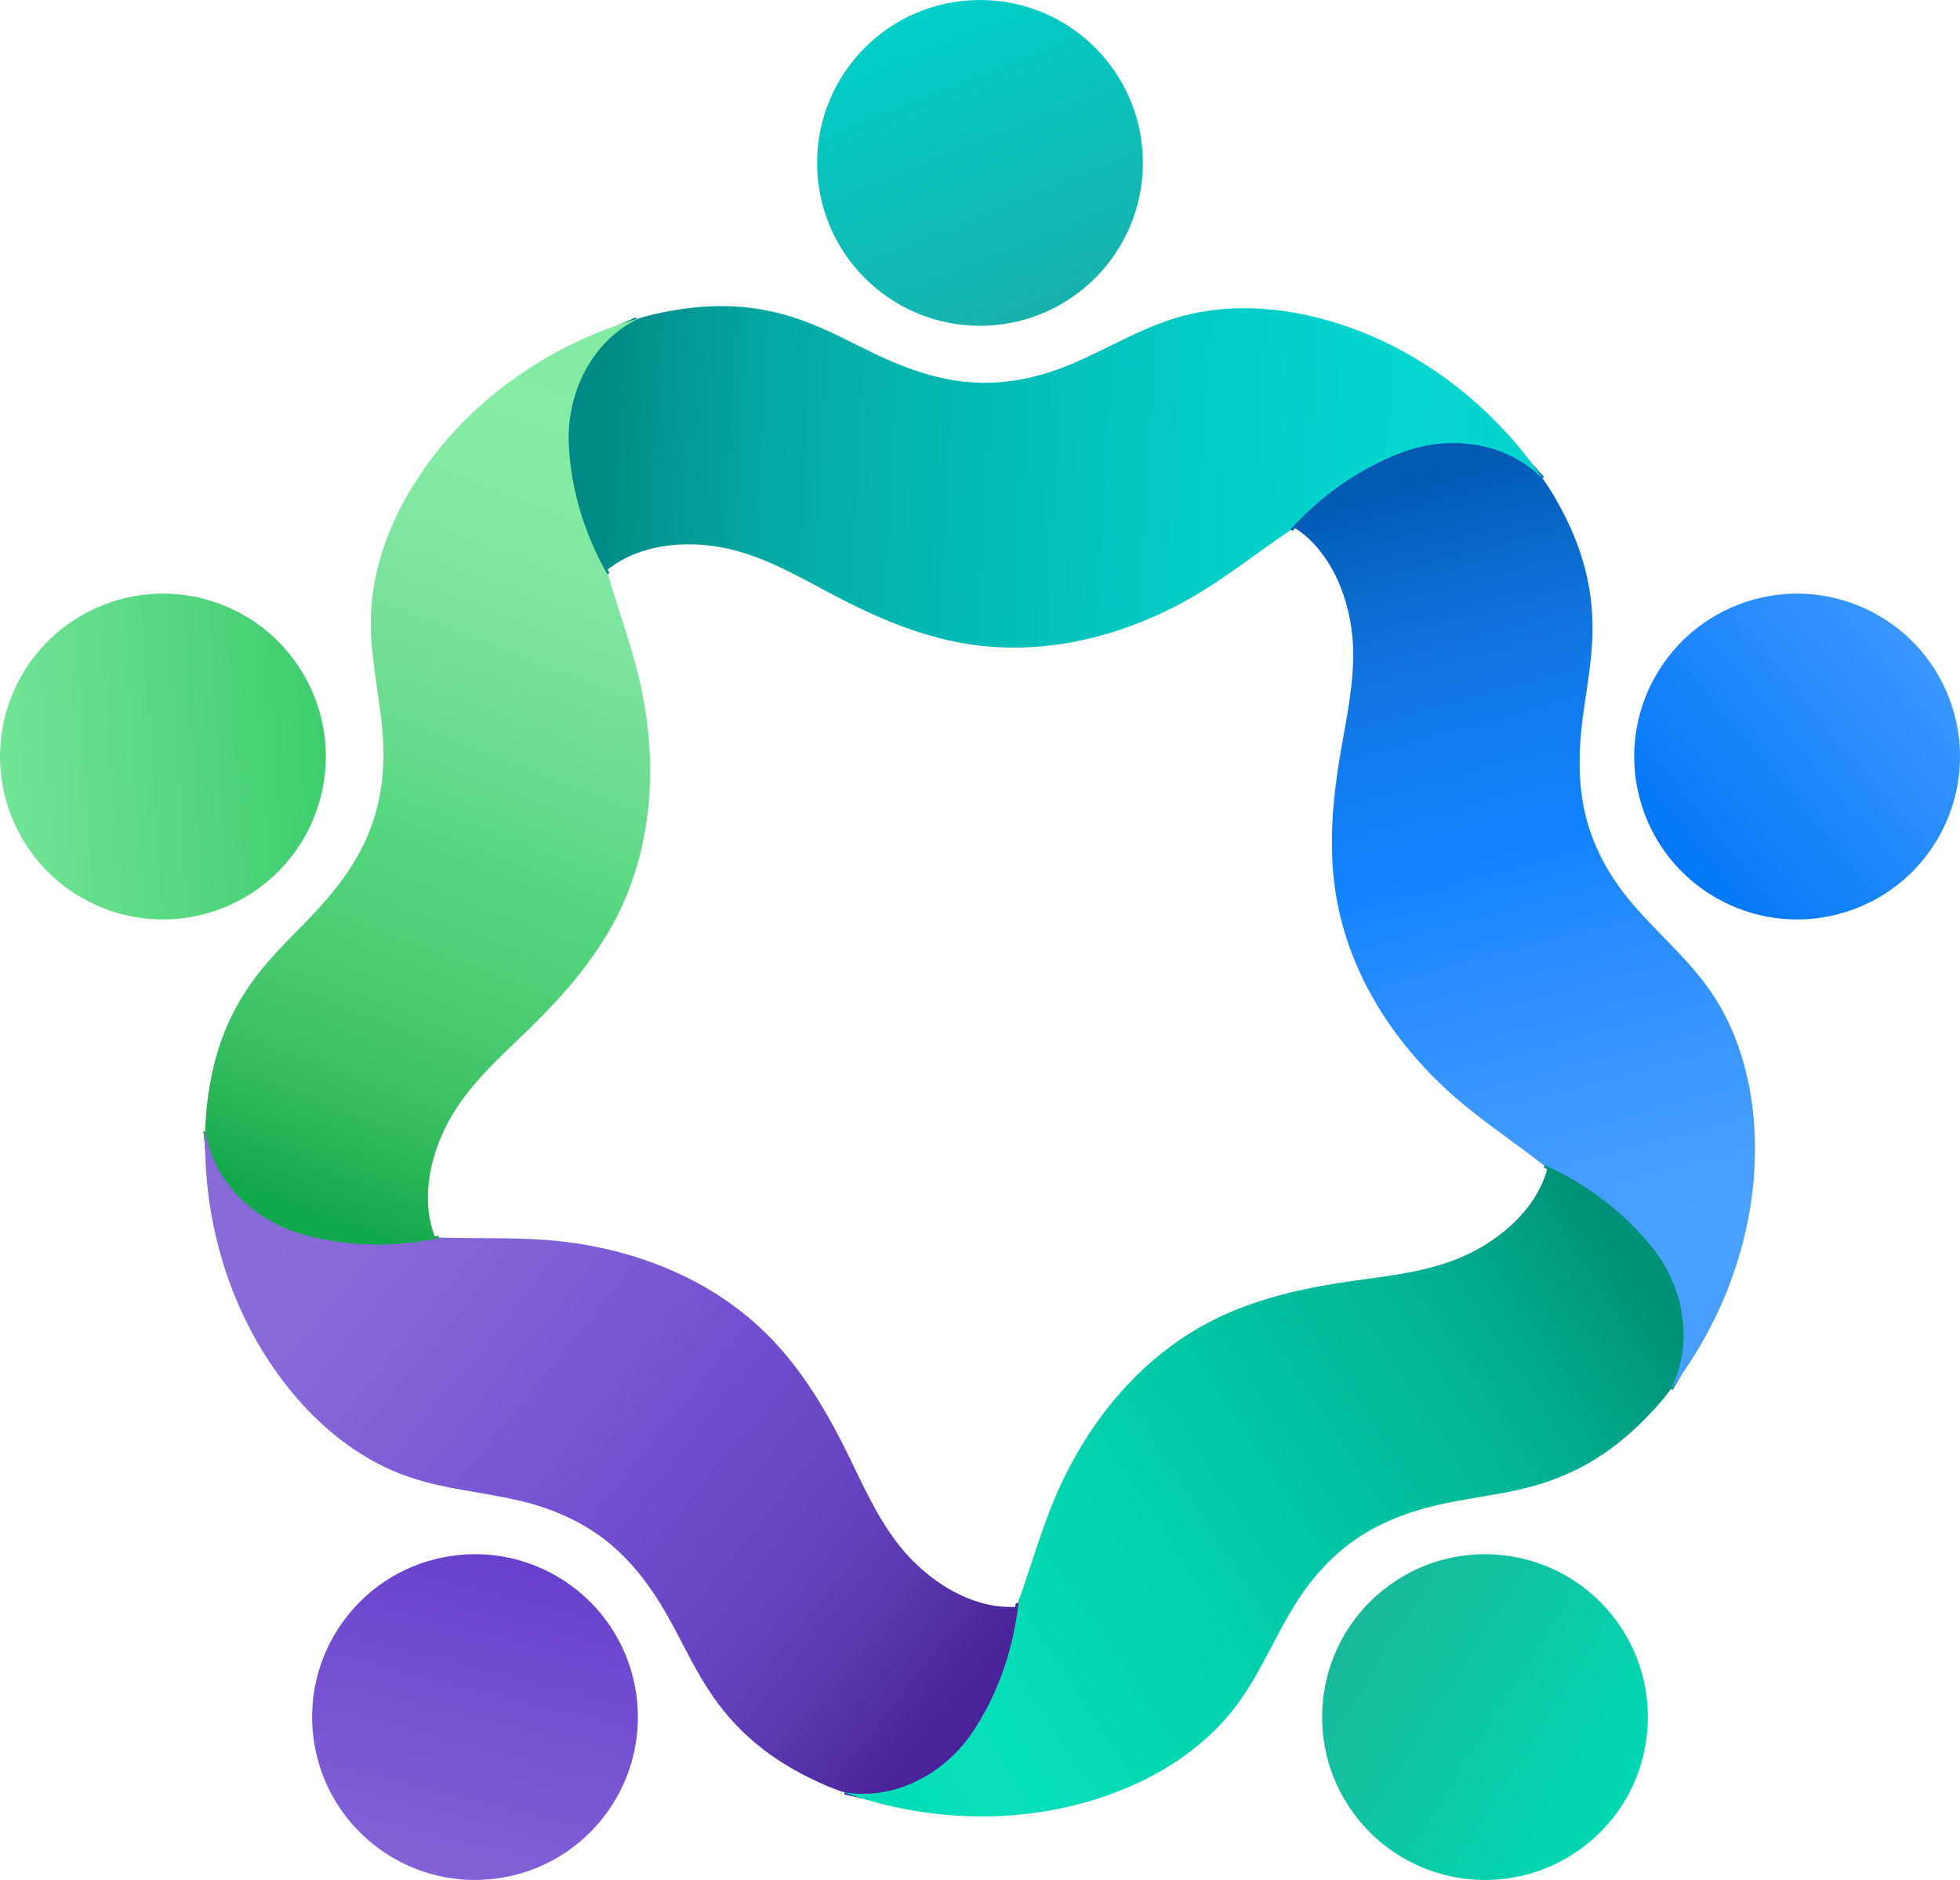
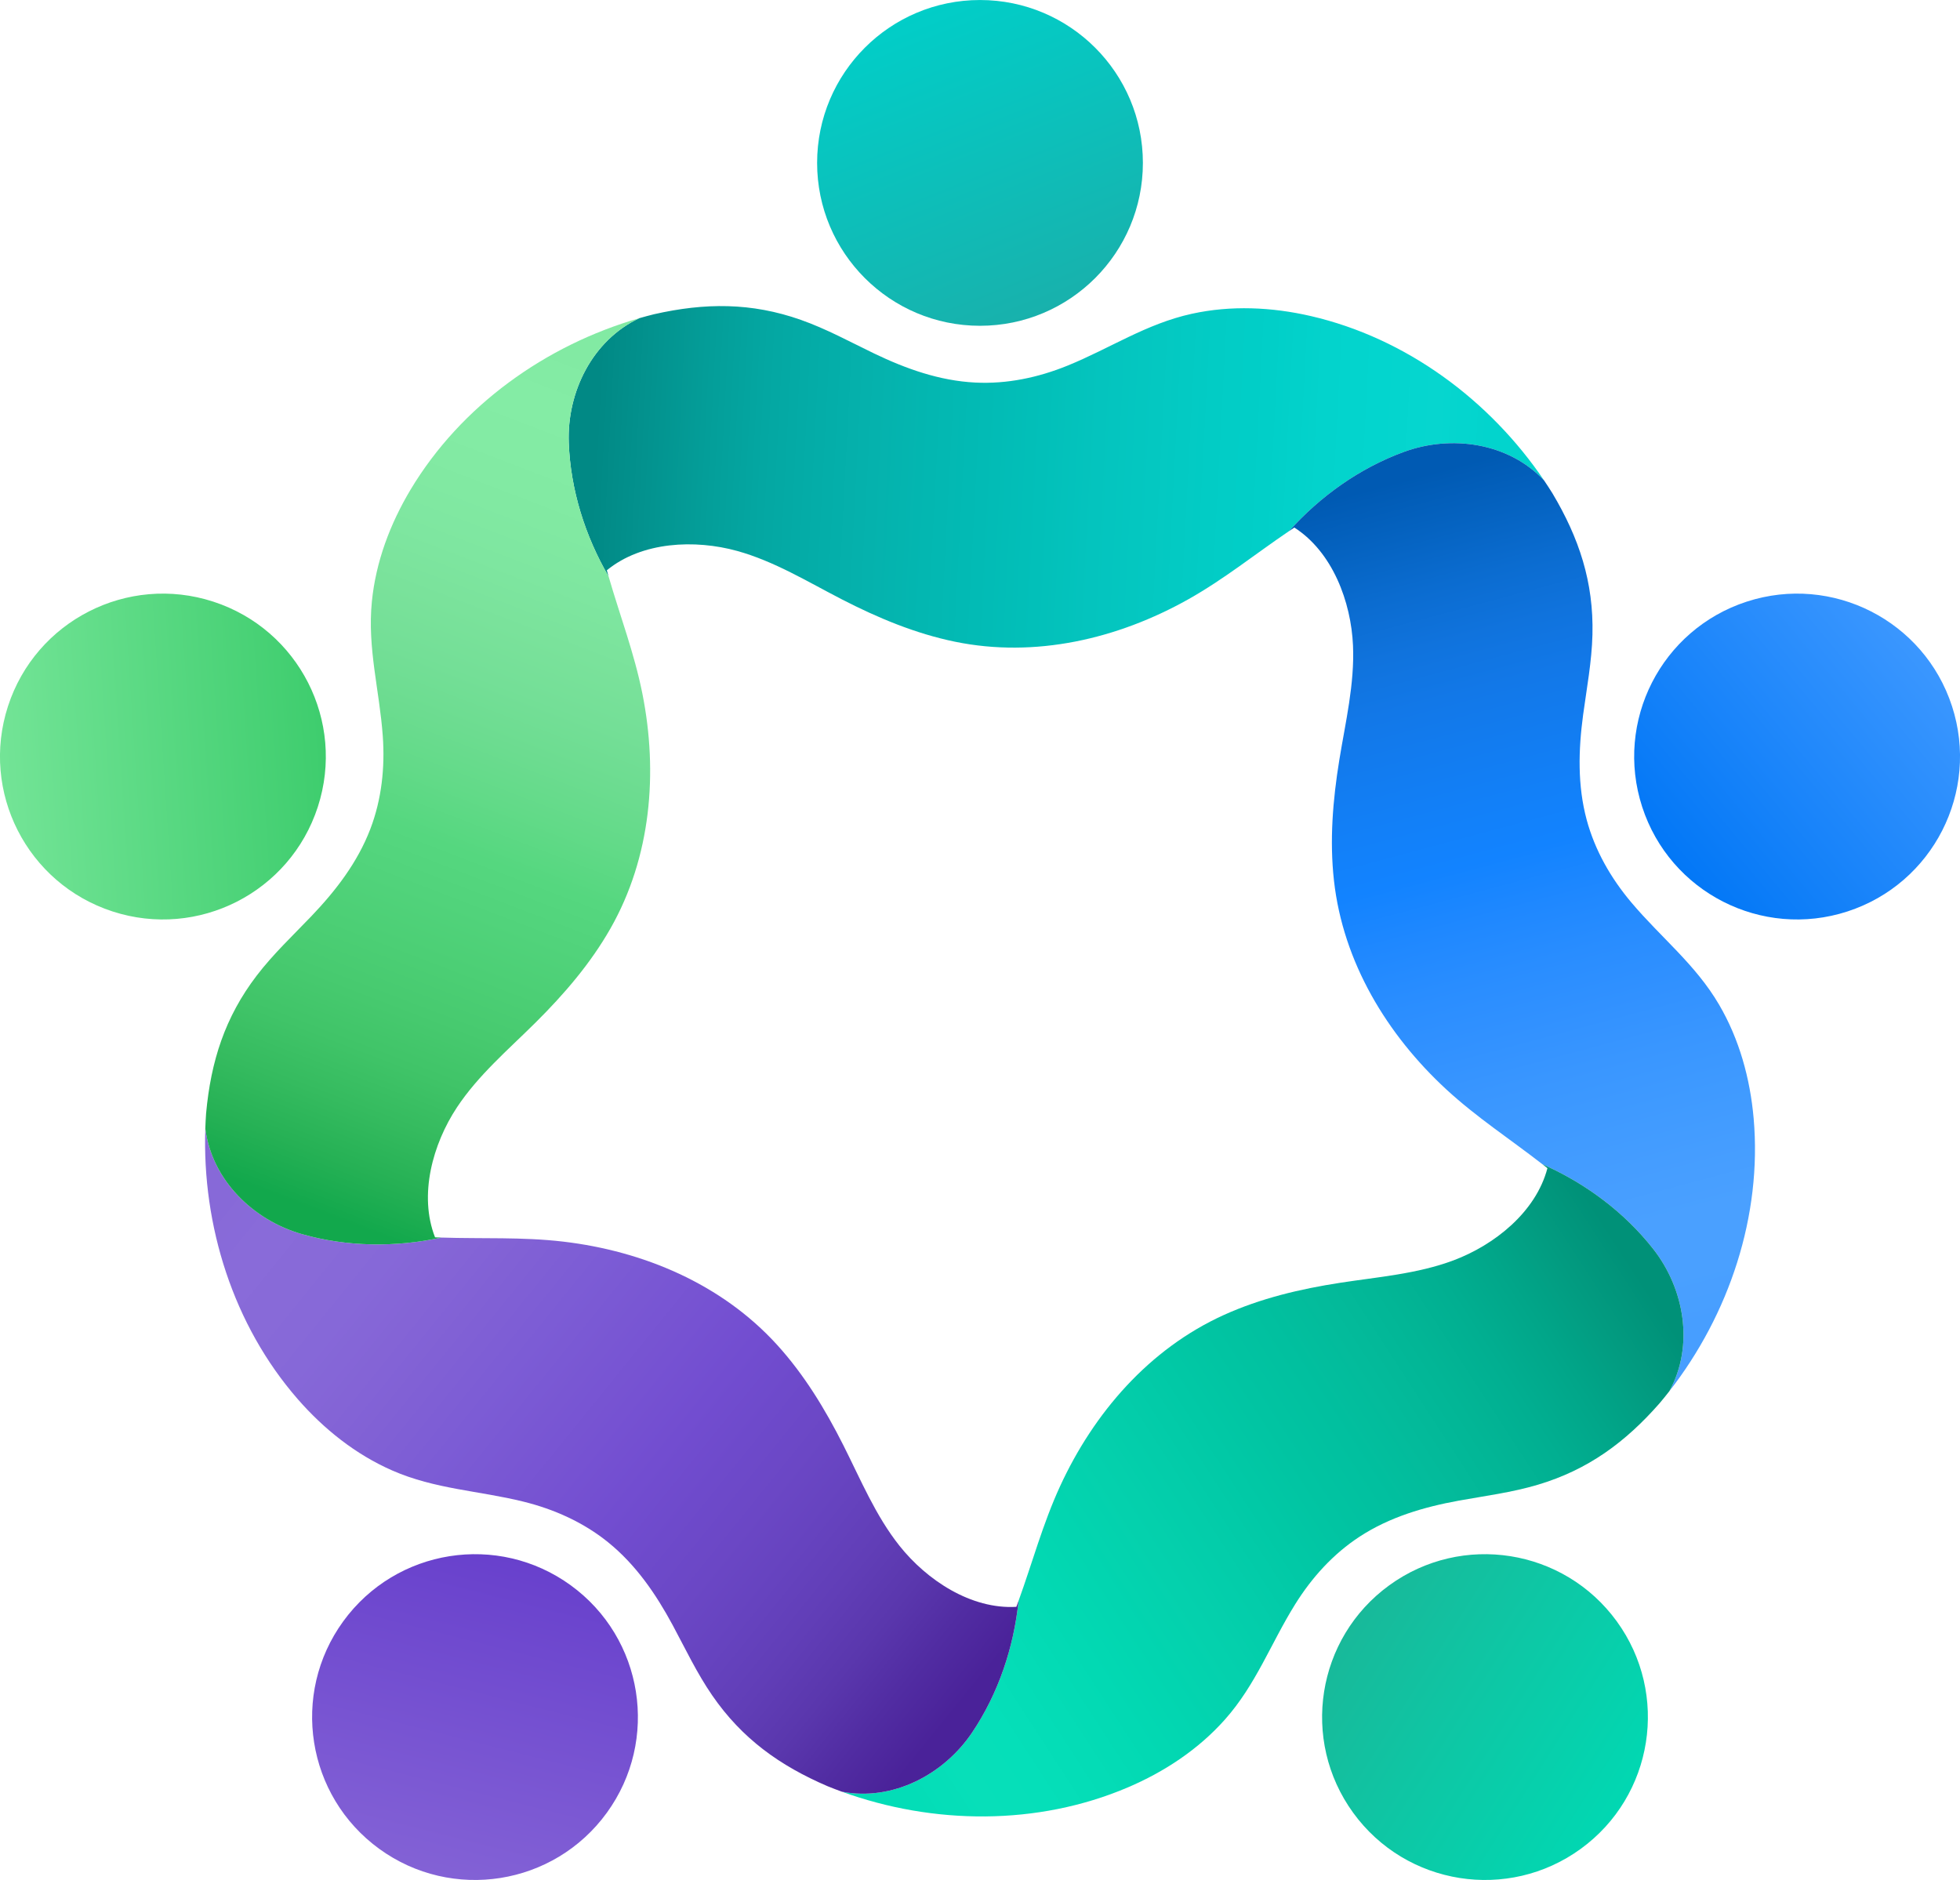
<svg xmlns="http://www.w3.org/2000/svg" viewBox="21.64 15 705.72 676.92" width="705.72" height="676.92" role="img" aria-label="Balsm - five identical ribbons joined in a symmetric ring">
  <defs>
    <path id="ribbon" d="M251.822 129.569C234.907 137.543 225.750 156.190 226.430 174.439C227.058 191.333 232.291 207.950 240.775 222.571C240.561 221.828 240.349 221.084 240.141 220.338C252.798 209.967 271.892 209.180 287.050 213.373C300.470 217.096 312.460 224.481 324.756 230.808C337.680 237.458 351.179 243.121 365.484 246.059C394.382 251.996 424.070 245.067 449.488 230.795C462.428 223.522 473.601 214.479 485.754 206.245C497.038 193.657 511.224 183.546 527.097 177.728C544.243 171.443 564.806 174.389 577.618 188.012C557.997 158.993 527.880 136.693 493.532 128.783C479.520 125.567 464.883 124.887 450.776 127.980C434.356 131.571 421.268 140.460 406.004 146.658C395.451 150.950 384.177 153.329 372.750 152.747C359.914 152.087 347.877 147.802 336.387 142.279C327.659 138.072 319.135 133.396 309.972 130.166C292.146 123.879 275.435 123.998 257.162 128.139C255.374 128.582 253.594 129.059 251.822 129.569Z" />
-     <path id="seam" d="M250.544 129.302L248.453 130.272L246.297 131.188L244.124 132.131L241.979 133.179L239.921 134.394L238.023 135.827L236.355 137.505L234.827 139.305L233.392 141.178L232.050 143.116L230.802 145.115L229.649 147.171L228.591 149.278L227.629 151.433L226.763 153.629L225.995 155.863L225.324 158.131L224.752 160.426L224.278 162.746L223.906 165.086L223.633 167.441L223.463 169.806L223.396 172.178L223.431 174.533L223.535 176.686L223.685 178.816L223.882 180.942L224.124 183.062L224.411 185.176L224.743 187.283L225.119 189.381L225.538 191.471L226.000 193.552L226.504 195.623L227.050 197.684L227.637 199.733L228.264 201.770L228.932 203.794L229.638 205.805L230.383 207.802L231.173 209.781L232.144 211.683L233.301 213.495L234.576 215.237L235.904 216.936L237.221 218.622L238.467 220.330L239.578 222.092L240.976 221.315L240.073 219.456L239.370 217.504L238.807 215.494L238.324 213.461L237.858 211.439L237.345 209.454L236.719 207.528L235.984 205.650L235.279 203.762L234.612 201.861L233.981 199.948L233.389 198.024L232.835 196.089L232.320 194.145L231.844 192.192L231.409 190.231L231.014 188.262L230.660 186.287L230.348 184.305L230.077 182.318L229.850 180.326L229.665 178.329L229.524 176.330L229.428 174.346L229.395 172.218L229.456 170.107L229.607 168.001L229.850 165.903L230.182 163.818L230.603 161.752L231.113 159.708L231.710 157.691L232.393 155.705L233.161 153.756L234.013 151.848L234.948 149.985L235.965 148.172L237.063 146.413L238.241 144.711L239.497 143.073L240.831 141.501L242.194 139.952L243.493 138.315L244.798 136.624L246.179 134.940L247.694 133.335L249.386 131.896L251.302 130.711Z" />
    <circle id="head" cx="374.5" cy="73.655" r="58.65" />
    <linearGradient id="ribbon-axis" gradientUnits="userSpaceOnUse" x1="236.232" y1="170.556" x2="557.445" y2="187.401" />
    <linearGradient id="gradient-aqua" href="#ribbon-axis">
      <stop offset="0" stop-color="#018985" />
      <stop offset="0.062" stop-color="#03938F" />
      <stop offset="0.125" stop-color="#049E99" />
      <stop offset="0.188" stop-color="#04A7A2" />
      <stop offset="0.25" stop-color="#04ADA8" />
      <stop offset="0.312" stop-color="#05B2AD" />
      <stop offset="0.375" stop-color="#03B7B1" />
      <stop offset="0.435" stop-color="#02BBB5" />
      <stop offset="0.5" stop-color="#02C0B9" />
      <stop offset="0.562" stop-color="#04C4BE" />
      <stop offset="0.625" stop-color="#04C8C1" />
      <stop offset="0.688" stop-color="#02CCC5" />
      <stop offset="0.75" stop-color="#01CFC8" />
      <stop offset="0.812" stop-color="#03D3CC" />
      <stop offset="0.875" stop-color="#03D5CE" />
      <stop offset="0.938" stop-color="#06D6CF" />
      <stop offset="1" stop-color="#02D4CD" />
    </linearGradient>
    <linearGradient id="gradient-blue" href="#ribbon-axis">
      <stop offset="0" stop-color="#005AB3" />
      <stop offset="0.062" stop-color="#0563C1" />
      <stop offset="0.125" stop-color="#0B6CD0" />
      <stop offset="0.188" stop-color="#1073DD" />
      <stop offset="0.25" stop-color="#1278E8" />
      <stop offset="0.312" stop-color="#127CF0" />
      <stop offset="0.375" stop-color="#1280F8" />
      <stop offset="0.435" stop-color="#1283FF" />
      <stop offset="0.5" stop-color="#1F88FF" />
      <stop offset="0.562" stop-color="#298DFF" />
      <stop offset="0.625" stop-color="#3191FF" />
      <stop offset="0.688" stop-color="#3996FF" />
      <stop offset="0.75" stop-color="#3F9AFF" />
      <stop offset="0.812" stop-color="#459DFF" />
      <stop offset="0.875" stop-color="#4AA0FF" />
      <stop offset="0.938" stop-color="#4AA0FF" />
      <stop offset="1" stop-color="#479EFF" />
    </linearGradient>
    <linearGradient id="gradient-emerald" href="#ribbon-axis">
      <stop offset="0" stop-color="#009178" />
      <stop offset="0.062" stop-color="#029B80" />
      <stop offset="0.125" stop-color="#01A689" />
      <stop offset="0.188" stop-color="#01AF91" />
      <stop offset="0.25" stop-color="#02B696" />
      <stop offset="0.312" stop-color="#03BB9B" />
      <stop offset="0.375" stop-color="#01C09F" />
      <stop offset="0.435" stop-color="#01C4A2" />
      <stop offset="0.5" stop-color="#01C9A6" />
      <stop offset="0.562" stop-color="#03CDAA" />
      <stop offset="0.625" stop-color="#04D1AD" />
      <stop offset="0.688" stop-color="#02D5B0" />
      <stop offset="0.75" stop-color="#02D9B3" />
      <stop offset="0.812" stop-color="#04DCB6" />
      <stop offset="0.875" stop-color="#05DFB9" />
      <stop offset="0.938" stop-color="#07DFB9" />
      <stop offset="1" stop-color="#03DDB7" />
    </linearGradient>
    <linearGradient id="gradient-violet" href="#ribbon-axis">
      <stop offset="0" stop-color="#4A2299" />
      <stop offset="0.062" stop-color="#512CA2" />
      <stop offset="0.125" stop-color="#5A37AD" />
      <stop offset="0.188" stop-color="#613EB7" />
      <stop offset="0.25" stop-color="#6643BF" />
      <stop offset="0.312" stop-color="#6B47C5" />
      <stop offset="0.375" stop-color="#6E4ACB" />
      <stop offset="0.435" stop-color="#724DD0" />
      <stop offset="0.5" stop-color="#7652D2" />
      <stop offset="0.562" stop-color="#7957D3" />
      <stop offset="0.625" stop-color="#7C5CD5" />
      <stop offset="0.688" stop-color="#8060D5" />
      <stop offset="0.75" stop-color="#8464D6" />
      <stop offset="0.812" stop-color="#8668D8" />
      <stop offset="0.875" stop-color="#886AD8" />
      <stop offset="0.938" stop-color="#896BD9" />
      <stop offset="1" stop-color="#8769D8" />
    </linearGradient>
    <linearGradient id="gradient-mint" href="#ribbon-axis">
      <stop offset="0" stop-color="#12A84C" />
      <stop offset="0.062" stop-color="#26B155" />
      <stop offset="0.125" stop-color="#35BB5F" />
      <stop offset="0.188" stop-color="#40C468" />
      <stop offset="0.25" stop-color="#47CA6F" />
      <stop offset="0.312" stop-color="#4CCF75" />
      <stop offset="0.375" stop-color="#51D37B" />
      <stop offset="0.435" stop-color="#55D77F" />
      <stop offset="0.5" stop-color="#62DA88" />
      <stop offset="0.562" stop-color="#6CDC90" />
      <stop offset="0.625" stop-color="#74DF97" />
      <stop offset="0.688" stop-color="#7AE29B" />
      <stop offset="0.75" stop-color="#7EE6A0" />
      <stop offset="0.812" stop-color="#81E9A2" />
      <stop offset="0.875" stop-color="#83EBA4" />
      <stop offset="0.938" stop-color="#84ECA5" />
      <stop offset="1" stop-color="#82EAA3" />
    </linearGradient>
    <linearGradient id="head-axis" gradientUnits="userSpaceOnUse" x1="351.006" y1="15.035" x2="397.934" y2="132.355" />
    <linearGradient id="head-aqua" href="#head-axis">
      <stop offset="0" stop-color="#00CFC9" />
      <stop offset="1" stop-color="#19B0AB" />
    </linearGradient>
    <linearGradient id="head-blue" href="#head-axis">
      <stop offset="0" stop-color="#3D98FF" />
      <stop offset="1" stop-color="#0076F6" />
    </linearGradient>
    <linearGradient id="head-emerald" href="#head-axis">
      <stop offset="0" stop-color="#00D9B3" />
      <stop offset="1" stop-color="#19B899" />
    </linearGradient>
    <linearGradient id="head-violet" href="#head-axis">
      <stop offset="0" stop-color="#8463D6" />
      <stop offset="1" stop-color="#673FCC" />
    </linearGradient>
    <linearGradient id="head-mint" href="#head-axis">
      <stop offset="0" stop-color="#75E598" />
      <stop offset="1" stop-color="#3CCC6C" />
    </linearGradient>
  </defs>
  <g id="ring">
-     <use href="#seam" fill="url(#gradient-aqua)" />
-     <use href="#seam" transform="rotate(72 374.5 383)" fill="url(#gradient-blue)" />
-     <use href="#seam" transform="rotate(144 374.5 383)" fill="url(#gradient-emerald)" />
-     <use href="#seam" transform="rotate(216 374.5 383)" fill="url(#gradient-violet)" />
-     <use href="#seam" transform="rotate(288 374.5 383)" fill="url(#gradient-mint)" />
-     <use href="#seam" fill="url(#gradient-aqua)" />
-     <use href="#seam" transform="rotate(72 374.5 383)" fill="url(#gradient-blue)" />
-     <use href="#seam" transform="rotate(144 374.5 383)" fill="url(#gradient-emerald)" />
-     <use href="#seam" transform="rotate(216 374.5 383)" fill="url(#gradient-violet)" />
-     <use href="#seam" transform="rotate(288 374.5 383)" fill="url(#gradient-mint)" />
-     <use href="#seam" fill="url(#gradient-aqua)" />
-     <use href="#seam" transform="rotate(72 374.5 383)" fill="url(#gradient-blue)" />
-     <use href="#seam" transform="rotate(144 374.5 383)" fill="url(#gradient-emerald)" />
-     <use href="#seam" transform="rotate(216 374.5 383)" fill="url(#gradient-violet)" />
-     <use href="#seam" transform="rotate(288 374.5 383)" fill="url(#gradient-mint)" />
    <use href="#ribbon" fill="url(#gradient-aqua)" />
    <use href="#ribbon" transform="rotate(72 374.5 383)" fill="url(#gradient-blue)" />
    <use href="#ribbon" transform="rotate(144 374.5 383)" fill="url(#gradient-emerald)" />
    <use href="#ribbon" transform="rotate(216 374.5 383)" fill="url(#gradient-violet)" />
    <use href="#ribbon" transform="rotate(288 374.5 383)" fill="url(#gradient-mint)" />
  </g>
  <g id="heads">
    <use href="#head" fill="url(#head-aqua)" />
    <use href="#head" transform="rotate(72 374.5 383)" fill="url(#head-blue)" />
    <use href="#head" transform="rotate(144 374.5 383)" fill="url(#head-emerald)" />
    <use href="#head" transform="rotate(216 374.5 383)" fill="url(#head-violet)" />
    <use href="#head" transform="rotate(288 374.5 383)" fill="url(#head-mint)" />
  </g>
</svg>
